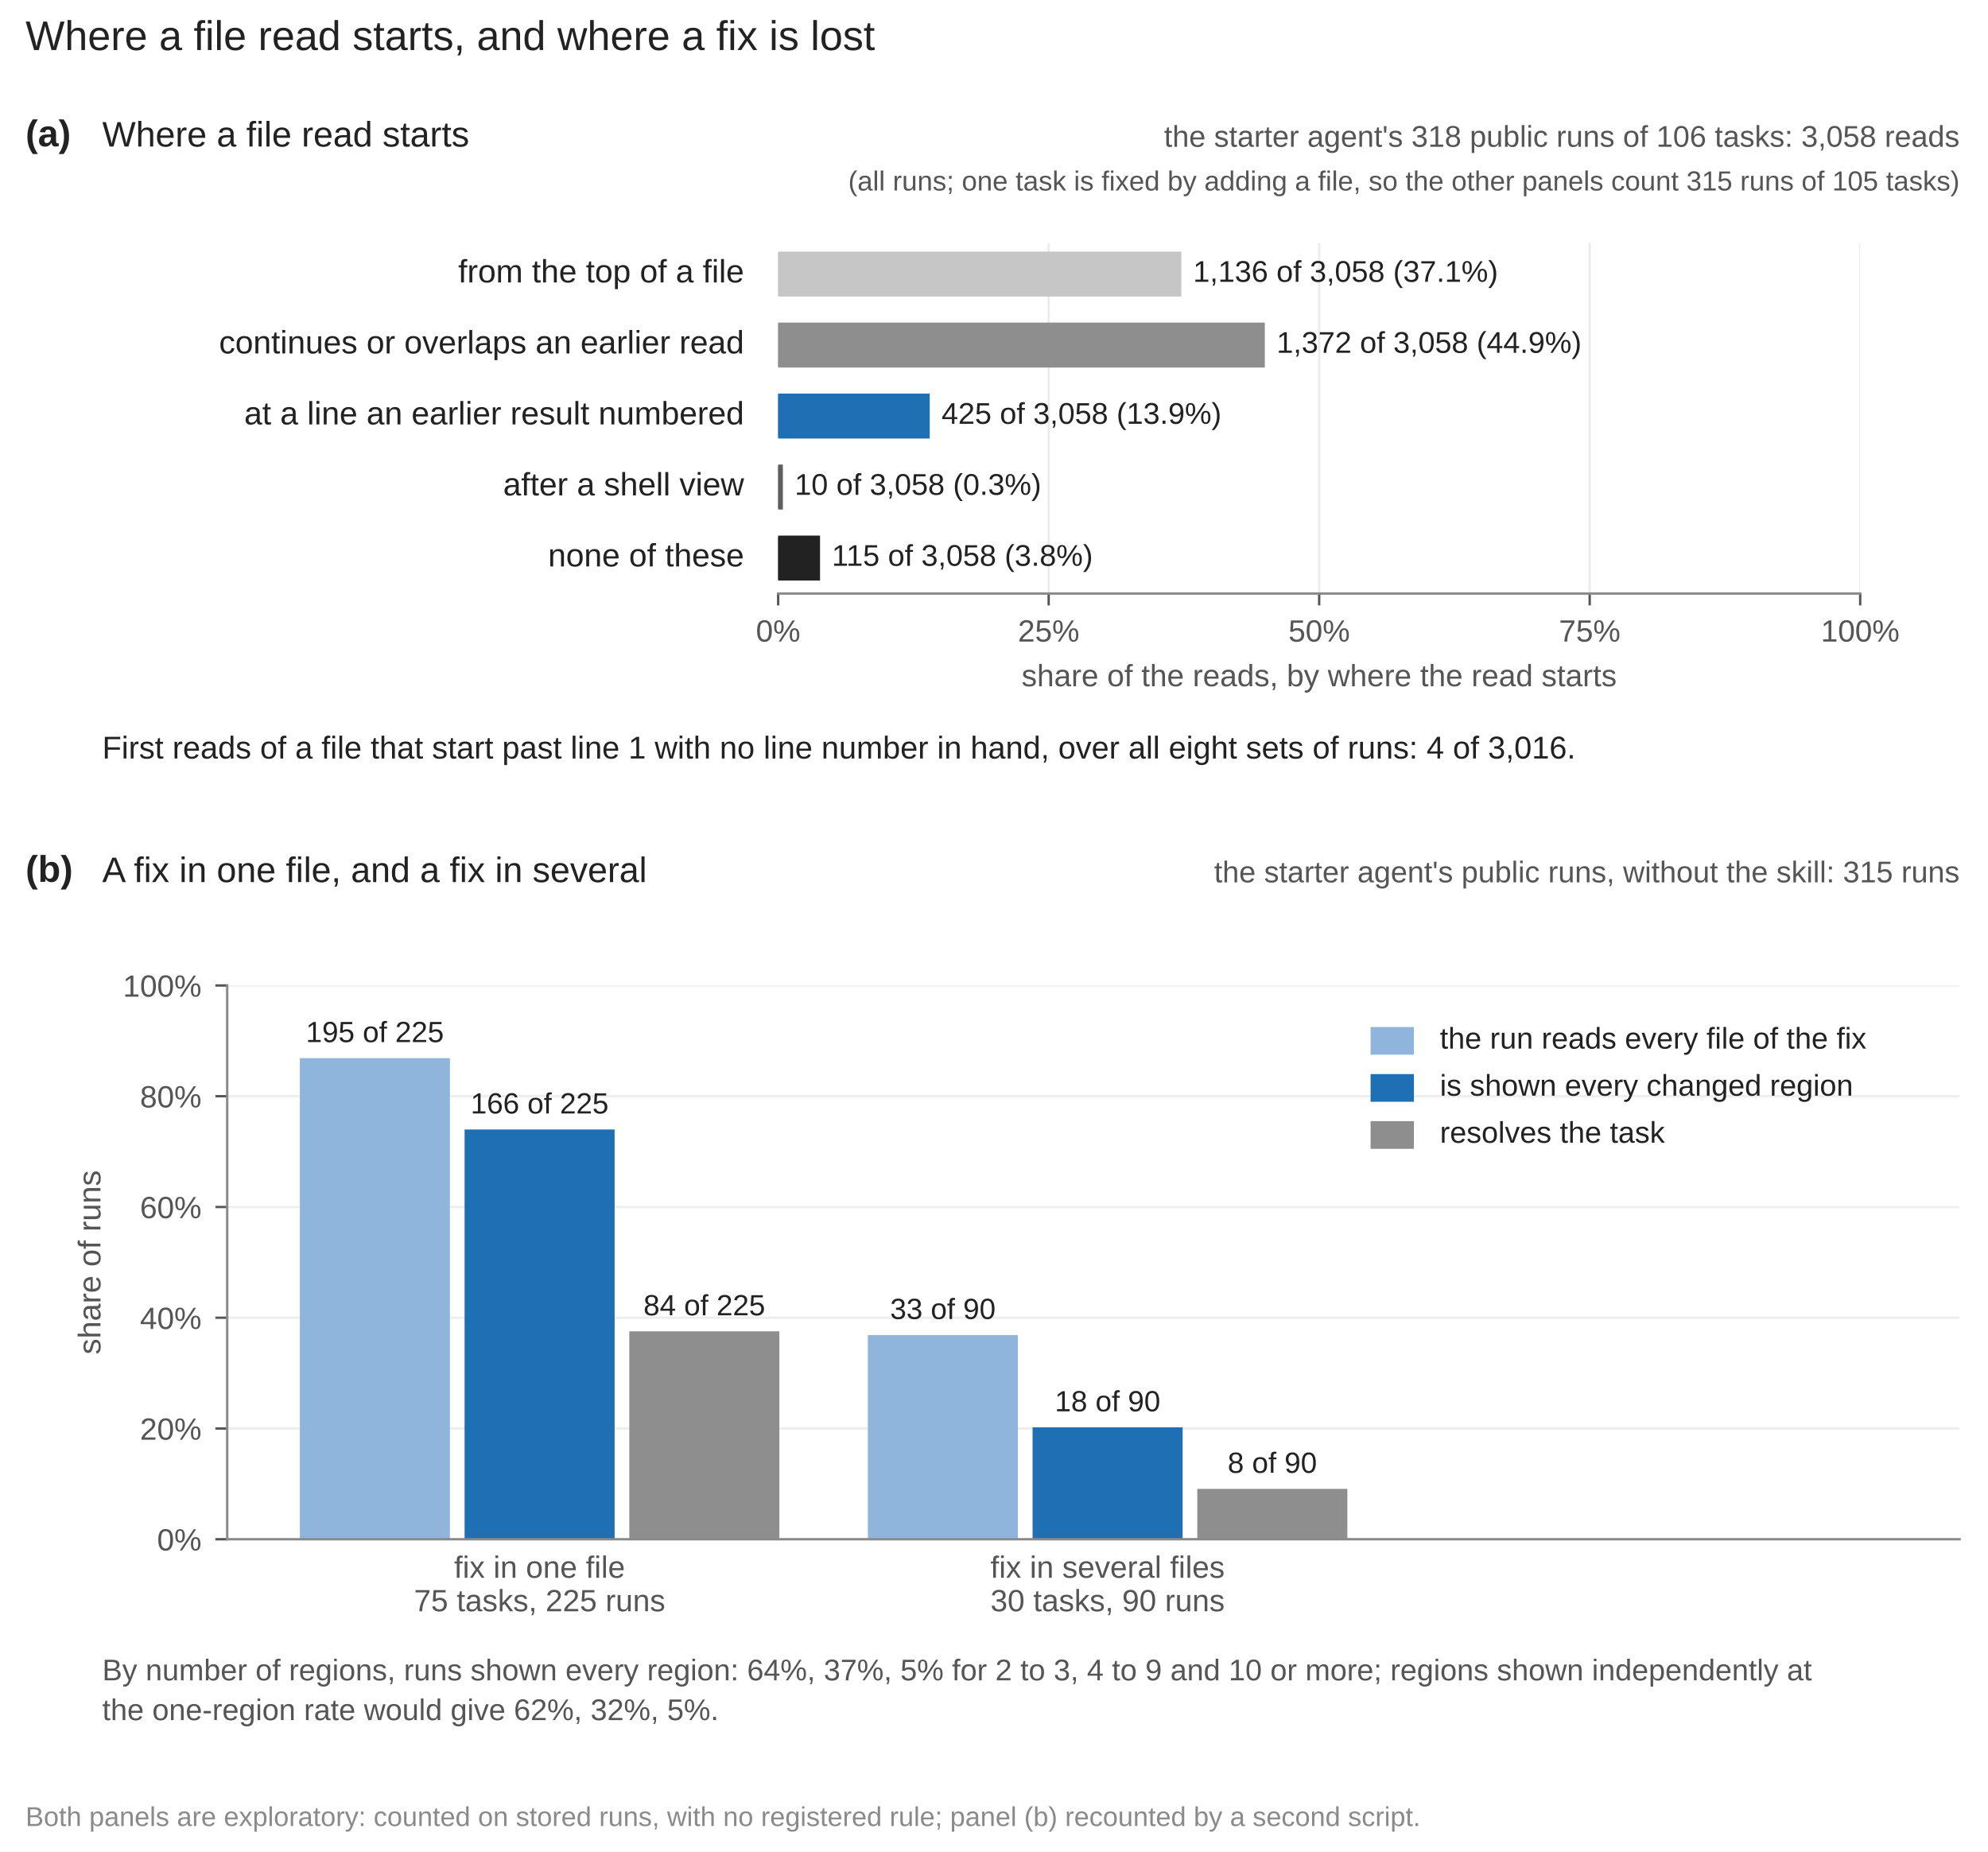
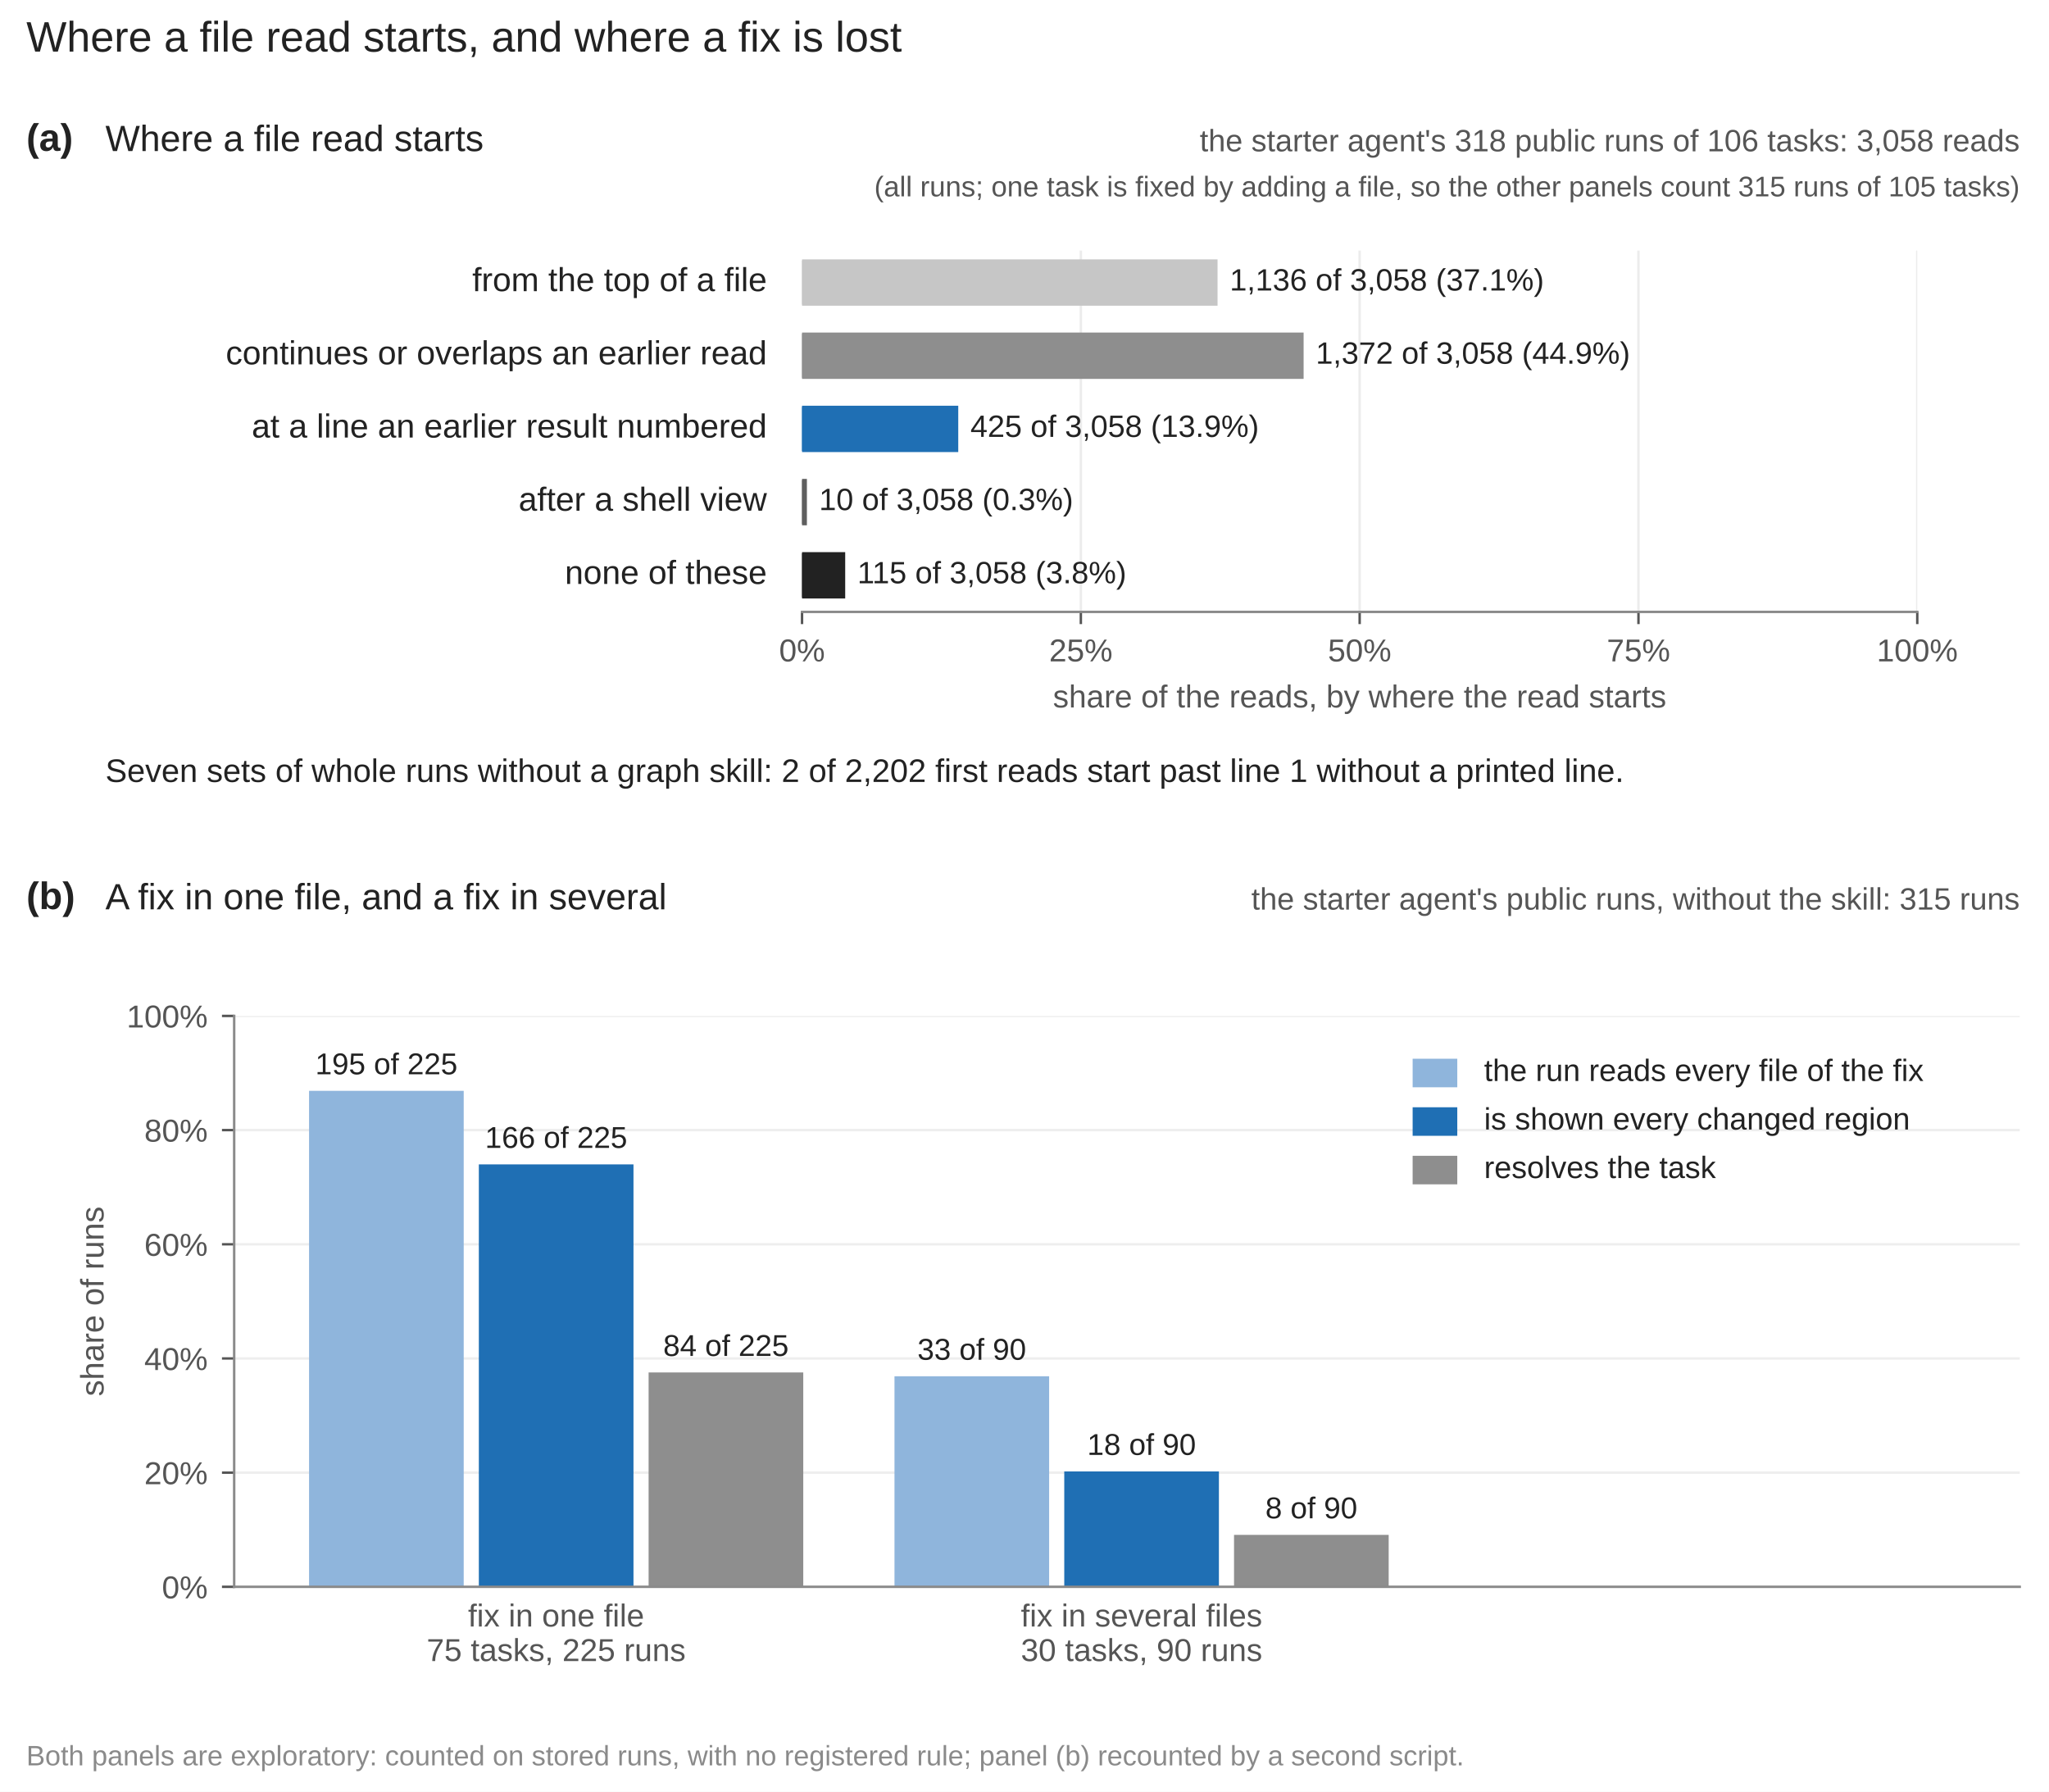
- <svg xmlns="http://www.w3.org/2000/svg" xmlns:xlink="http://www.w3.org/1999/xlink" width="504pt" height="469.44pt" viewBox="0 0 504 469.44" version="1.1">
+ <svg xmlns="http://www.w3.org/2000/svg" xmlns:xlink="http://www.w3.org/1999/xlink" width="504pt" height="440.64pt" viewBox="0 0 504 440.64" version="1.1">
  <defs>
    <style type="text/css">*{stroke-linejoin: round; stroke-linecap: butt}</style>
  </defs>
  <g id="figure_1">
    <g id="patch_1">
-       <path d="M 0 469.44  L 504 469.44  L 504 0  L 0 0  z " style="fill: #ffffff" />
+       <path d="M 0 440.64  L 504 440.64  L 504 0  L 0 0  z " style="fill: #ffffff" />
    </g>
    <g id="axes_1">
      <g id="text_1">
        <text style="font-size: 10.5px; font-family: 'Arial', 'Helvetica', 'DejaVu Sans', sans-serif; text-anchor: start; fill: #222222" x="6.48" y="12.684" transform="rotate(-0 6.48 12.68429)">Where a file read starts, and where a fix is lost</text>
      </g>
      <g id="text_2">
        <text style="font-weight: 700; font-size: 9.4px; font-family: 'Arial', 'Helvetica', 'DejaVu Sans', sans-serif; text-anchor: start; fill: #222222" x="6.48" y="37.083" transform="rotate(-0 6.48 37.08346)">(a)</text>
      </g>
      <g id="text_3">
        <text style="font-size: 9px; font-family: 'Arial', 'Helvetica', 'DejaVu Sans', sans-serif; text-anchor: start; fill: #222222" x="25.92" y="37.152" transform="rotate(-0 25.92 37.15225)">Where a file read starts</text>
      </g>
      <g id="text_4">
        <text style="font-size: 7.6px; font-family: 'Arial', 'Helvetica', 'DejaVu Sans', sans-serif; text-anchor: end; fill: #555555" x="496.8" y="37.213" transform="rotate(-0 496.8 37.21301)">the starter agent's 318 public runs of 106 tasks: 3,058 reads</text>
      </g>
      <g id="text_5">
        <text style="font-size: 7px; font-family: 'Arial', 'Helvetica', 'DejaVu Sans', sans-serif; text-anchor: end; fill: #555555" x="496.8" y="48.296" transform="rotate(-0 496.8 48.29619)">(all runs; one task is fixed by adding a file, so the other panels count 315 runs of 105 tasks)</text>
      </g>
      <g id="text_6">
        <text style="font-size: 8.2px; font-family: 'Arial', 'Helvetica', 'DejaVu Sans', sans-serif; text-anchor: end; fill: #222222" x="188.64" y="71.602" transform="rotate(-0 188.64 71.60207)">from the top of a file</text>
      </g>
      <g id="text_7">
        <text style="font-size: 8.2px; font-family: 'Arial', 'Helvetica', 'DejaVu Sans', sans-serif; text-anchor: end; fill: #222222" x="188.64" y="89.602" transform="rotate(-0 188.64 89.60207)">continues or overlaps an earlier read</text>
      </g>
      <g id="text_8">
        <text style="font-size: 8.2px; font-family: 'Arial', 'Helvetica', 'DejaVu Sans', sans-serif; text-anchor: end; fill: #222222" x="188.64" y="107.602" transform="rotate(-0 188.64 107.6021)">at a line an earlier result numbered</text>
      </g>
      <g id="text_9">
        <text style="font-size: 8.2px; font-family: 'Arial', 'Helvetica', 'DejaVu Sans', sans-serif; text-anchor: end; fill: #222222" x="188.64" y="125.602" transform="rotate(-0 188.64 125.6021)">after a shell view</text>
      </g>
      <g id="text_10">
        <text style="font-size: 8.2px; font-family: 'Arial', 'Helvetica', 'DejaVu Sans', sans-serif; text-anchor: end; fill: #222222" x="188.64" y="143.602" transform="rotate(-0 188.64 143.6021)">none of these</text>
      </g>
      <g id="text_11">
-         <text style="font-size: 8px; font-family: 'Arial', 'Helvetica', 'DejaVu Sans', sans-serif; text-anchor: start; fill: #222222" x="25.92" y="192.304" transform="rotate(-0 25.92 192.3042)">First reads of a file that start past line 1 with no line number in hand, over all eight sets of runs: 4 of 3,016.</text>
+         <text style="font-size: 8px; font-family: 'Arial', 'Helvetica', 'DejaVu Sans', sans-serif; text-anchor: start; fill: #222222" x="25.92" y="192.304" transform="rotate(-0 25.92 192.3042)">Seven sets of whole runs without a graph skill: 2 of 2,202 first reads start past line 1 without a printed line.</text>
      </g>
      <g id="text_12">
        <text style="font-weight: 700; font-size: 9.4px; font-family: 'Arial', 'Helvetica', 'DejaVu Sans', sans-serif; text-anchor: start; fill: #222222" x="6.48" y="223.563" transform="rotate(-0 6.48 223.5635)">(b)</text>
      </g>
      <g id="text_13">
        <text style="font-size: 9px; font-family: 'Arial', 'Helvetica', 'DejaVu Sans', sans-serif; text-anchor: start; fill: #222222" x="25.92" y="223.632" transform="rotate(-0 25.92 223.6322)">A fix in one file, and a fix in several</text>
      </g>
      <g id="text_14">
        <text style="font-size: 7.6px; font-family: 'Arial', 'Helvetica', 'DejaVu Sans', sans-serif; text-anchor: end; fill: #555555" x="496.8" y="223.693" transform="rotate(-0 496.8 223.693)">the starter agent's public runs, without the skill: 315 runs</text>
      </g>
      <g id="text_15">
-         <text style="font-size: 7.6px; font-family: 'Arial', 'Helvetica', 'DejaVu Sans', sans-serif; text-anchor: start; fill: #555555" x="25.92" y="426.013" transform="rotate(-0 25.92 426.013)">By number of regions, runs shown every region: 64%, 37%, 5% for 2 to 3, 4 to 9 and 10 or more; regions shown independently at</text>
-       </g>
-       <g id="text_16">
-         <text style="font-size: 7.6px; font-family: 'Arial', 'Helvetica', 'DejaVu Sans', sans-serif; text-anchor: start; fill: #555555" x="25.92" y="436.093" transform="rotate(-0 25.92 436.093)">the one-region rate would give 62%, 32%, 5%.</text>
-       </g>
-       <g id="text_17">
-         <text style="font-size: 6.9px; font-family: 'Arial', 'Helvetica', 'DejaVu Sans', sans-serif; text-anchor: start; fill: #8a8a8a" x="6.48" y="462.948" transform="rotate(-0 6.48 462.9478)">Both panels are exploratory: counted on stored runs, with no registered rule; panel (b) recounted by a second script.</text>
+         <text style="font-size: 6.9px; font-family: 'Arial', 'Helvetica', 'DejaVu Sans', sans-serif; text-anchor: start; fill: #8a8a8a" x="6.48" y="434.148" transform="rotate(-0 6.48 434.1478)">Both panels are exploratory: counted on stored runs, with no registered rule; panel (b) recounted by a second script.</text>
      </g>
    </g>
    <g id="axes_2">
      <g id="patch_2">
        <path d="M 197.28 150.48  L 471.6 150.48  L 471.6 60.48  L 197.28 60.48  L 197.28 150.48  z " style="fill: none" />
      </g>
      <g id="line2d_1">
-         <path d="M 265.86 61.92  L 265.86 150.48  " clip-path="url(#p1efde853f9)" style="fill: none; stroke: #ececec; stroke-width: 0.6; stroke-linecap: square" />
+         <path d="M 265.86 61.92  L 265.86 150.48  " clip-path="url(#p97f814073b)" style="fill: none; stroke: #ececec; stroke-width: 0.6; stroke-linecap: square" />
      </g>
      <g id="line2d_2">
-         <path d="M 334.44 61.92  L 334.44 150.48  " clip-path="url(#p1efde853f9)" style="fill: none; stroke: #ececec; stroke-width: 0.6; stroke-linecap: square" />
+         <path d="M 334.44 61.92  L 334.44 150.48  " clip-path="url(#p97f814073b)" style="fill: none; stroke: #ececec; stroke-width: 0.6; stroke-linecap: square" />
      </g>
      <g id="line2d_3">
-         <path d="M 403.02 61.92  L 403.02 150.48  " clip-path="url(#p1efde853f9)" style="fill: none; stroke: #ececec; stroke-width: 0.6; stroke-linecap: square" />
+         <path d="M 403.02 61.92  L 403.02 150.48  " clip-path="url(#p97f814073b)" style="fill: none; stroke: #ececec; stroke-width: 0.6; stroke-linecap: square" />
      </g>
      <g id="line2d_4">
-         <path d="M 471.6 61.92  L 471.6 150.48  " clip-path="url(#p1efde853f9)" style="fill: none; stroke: #ececec; stroke-width: 0.6; stroke-linecap: square" />
+         <path d="M 471.6 61.92  L 471.6 150.48  " clip-path="url(#p97f814073b)" style="fill: none; stroke: #ececec; stroke-width: 0.6; stroke-linecap: square" />
      </g>
      <g id="matplotlib.axis_1">
        <g id="xtick_1">
          <g id="line2d_5">
            <defs>
-               <path id="m814928b664" d="M 0 0  L 0 3  " style="stroke: #555555; stroke-width: 0.6" />
+               <path id="me9a25f62a5" d="M 0 0  L 0 3  " style="stroke: #555555; stroke-width: 0.6" />
            </defs>
            <g>
-               <use xlink:href="#m814928b664" x="197.28" y="150.48" style="fill: #555555; stroke: #555555; stroke-width: 0.6" />
-             </g>
-           </g>
-           <g id="text_18">
+               <use xlink:href="#me9a25f62a5" x="197.28" y="150.48" style="fill: #555555; stroke: #555555; stroke-width: 0.6" />
+             </g>
+           </g>
+           <g id="text_16">
            <text style="font-size: 7.8px; font-family: 'Arial', 'Helvetica', 'DejaVu Sans', sans-serif; text-anchor: middle; fill: #555555" x="197.28" y="162.659" transform="rotate(-0 197.28 162.6586)">0%</text>
          </g>
        </g>
        <g id="xtick_2">
          <g id="line2d_6">
            <g>
-               <use xlink:href="#m814928b664" x="265.86" y="150.48" style="fill: #555555; stroke: #555555; stroke-width: 0.6" />
-             </g>
-           </g>
-           <g id="text_19">
+               <use xlink:href="#me9a25f62a5" x="265.86" y="150.48" style="fill: #555555; stroke: #555555; stroke-width: 0.6" />
+             </g>
+           </g>
+           <g id="text_17">
            <text style="font-size: 7.8px; font-family: 'Arial', 'Helvetica', 'DejaVu Sans', sans-serif; text-anchor: middle; fill: #555555" x="265.86" y="162.659" transform="rotate(-0 265.86 162.6586)">25%</text>
          </g>
        </g>
        <g id="xtick_3">
          <g id="line2d_7">
            <g>
-               <use xlink:href="#m814928b664" x="334.44" y="150.48" style="fill: #555555; stroke: #555555; stroke-width: 0.6" />
-             </g>
-           </g>
-           <g id="text_20">
+               <use xlink:href="#me9a25f62a5" x="334.44" y="150.48" style="fill: #555555; stroke: #555555; stroke-width: 0.6" />
+             </g>
+           </g>
+           <g id="text_18">
            <text style="font-size: 7.8px; font-family: 'Arial', 'Helvetica', 'DejaVu Sans', sans-serif; text-anchor: middle; fill: #555555" x="334.44" y="162.659" transform="rotate(-0 334.44 162.6586)">50%</text>
          </g>
        </g>
        <g id="xtick_4">
          <g id="line2d_8">
            <g>
-               <use xlink:href="#m814928b664" x="403.02" y="150.48" style="fill: #555555; stroke: #555555; stroke-width: 0.6" />
-             </g>
-           </g>
-           <g id="text_21">
+               <use xlink:href="#me9a25f62a5" x="403.02" y="150.48" style="fill: #555555; stroke: #555555; stroke-width: 0.6" />
+             </g>
+           </g>
+           <g id="text_19">
            <text style="font-size: 7.8px; font-family: 'Arial', 'Helvetica', 'DejaVu Sans', sans-serif; text-anchor: middle; fill: #555555" x="403.02" y="162.659" transform="rotate(-0 403.02 162.6586)">75%</text>
          </g>
        </g>
        <g id="xtick_5">
          <g id="line2d_9">
            <g>
-               <use xlink:href="#m814928b664" x="471.6" y="150.48" style="fill: #555555; stroke: #555555; stroke-width: 0.6" />
-             </g>
-           </g>
-           <g id="text_22">
+               <use xlink:href="#me9a25f62a5" x="471.6" y="150.48" style="fill: #555555; stroke: #555555; stroke-width: 0.6" />
+             </g>
+           </g>
+           <g id="text_20">
            <text style="font-size: 7.8px; font-family: 'Arial', 'Helvetica', 'DejaVu Sans', sans-serif; text-anchor: middle; fill: #555555" x="471.6" y="162.659" transform="rotate(-0 471.6 162.6586)">100%</text>
          </g>
        </g>
-         <g id="text_23">
+         <g id="text_21">
          <text style="font-size: 7.8px; font-family: 'Arial', 'Helvetica', 'DejaVu Sans', sans-serif; text-anchor: middle; fill: #555555" x="334.44" y="173.979" transform="rotate(-0 334.44 173.9787)">share of the reads, by where the read starts</text>
        </g>
      </g>
      <g id="matplotlib.axis_2" />
      <g id="patch_3">
-         <path d="M 197.28 64.08  L 299.186 64.08  L 299.186 74.88  L 197.28 74.88  z " clip-path="url(#p1efde853f9)" style="fill: #c6c6c6; stroke: #c6c6c6; stroke-width: 0.6; stroke-linejoin: miter" />
+         <path d="M 197.28 64.08  L 299.186 64.08  L 299.186 74.88  L 197.28 74.88  z " clip-path="url(#p97f814073b)" style="fill: #c6c6c6; stroke: #c6c6c6; stroke-width: 0.6; stroke-linejoin: miter" />
      </g>
      <g id="patch_4">
-         <path d="M 197.28 82.08  L 320.356 82.08  L 320.356 92.88  L 197.28 92.88  z " clip-path="url(#p1efde853f9)" style="fill: #8e8e8e; stroke: #8e8e8e; stroke-width: 0.6; stroke-linejoin: miter" />
+         <path d="M 197.28 82.08  L 320.356 82.08  L 320.356 92.88  L 197.28 92.88  z " clip-path="url(#p97f814073b)" style="fill: #8e8e8e; stroke: #8e8e8e; stroke-width: 0.6; stroke-linejoin: miter" />
      </g>
      <g id="patch_5">
-         <path d="M 197.28 100.08  L 235.405 100.08  L 235.405 110.88  L 197.28 110.88  z " clip-path="url(#p1efde853f9)" style="fill: #1f6fb4; stroke: #1f6fb4; stroke-width: 0.6; stroke-linejoin: miter" />
+         <path d="M 197.28 100.08  L 235.405 100.08  L 235.405 110.88  L 197.28 110.88  z " clip-path="url(#p97f814073b)" style="fill: #1f6fb4; stroke: #1f6fb4; stroke-width: 0.6; stroke-linejoin: miter" />
      </g>
      <g id="patch_6">
-         <path d="M 197.28 118.08  L 198.177 118.08  L 198.177 128.88  L 197.28 128.88  z " clip-path="url(#p1efde853f9)" style="fill: #5f5f5f; stroke: #5f5f5f; stroke-width: 0.6; stroke-linejoin: miter" />
+         <path d="M 197.28 118.08  L 198.177 118.08  L 198.177 128.88  L 197.28 128.88  z " clip-path="url(#p97f814073b)" style="fill: #5f5f5f; stroke: #5f5f5f; stroke-width: 0.6; stroke-linejoin: miter" />
      </g>
      <g id="patch_7">
-         <path d="M 197.28 136.08  L 207.596 136.08  L 207.596 146.88  L 197.28 146.88  z " clip-path="url(#p1efde853f9)" style="fill: #222222; stroke: #222222; stroke-width: 0.6; stroke-linejoin: miter" />
+         <path d="M 197.28 136.08  L 207.596 136.08  L 207.596 146.88  L 197.28 146.88  z " clip-path="url(#p97f814073b)" style="fill: #222222; stroke: #222222; stroke-width: 0.6; stroke-linejoin: miter" />
      </g>
      <g id="patch_8">
        <path d="M 197.28 150.48  L 471.6 150.48  " style="fill: none; stroke: #8a8a8a; stroke-width: 0.6; stroke-linejoin: miter; stroke-linecap: square" />
      </g>
+       <g id="text_22">
+         <text style="font-size: 7.6px; font-family: 'Arial', 'Helvetica', 'DejaVu Sans', sans-serif; text-anchor: start; fill: #222222" x="302.478" y="71.447" transform="rotate(-0 302.4775 71.44672)">1,136 of 3,058 (37.1%)</text>
+       </g>
+       <g id="text_23">
+         <text style="font-size: 7.6px; font-family: 'Arial', 'Helvetica', 'DejaVu Sans', sans-serif; text-anchor: start; fill: #222222" x="323.648" y="89.447" transform="rotate(-0 323.648 89.44672)">1,372 of 3,058 (44.9%)</text>
+       </g>
      <g id="text_24">
-         <text style="font-size: 7.6px; font-family: 'Arial', 'Helvetica', 'DejaVu Sans', sans-serif; text-anchor: start; fill: #222222" x="302.478" y="71.447" transform="rotate(-0 302.4775 71.44672)">1,136 of 3,058 (37.1%)</text>
+         <text style="font-size: 7.6px; font-family: 'Arial', 'Helvetica', 'DejaVu Sans', sans-serif; text-anchor: start; fill: #222222" x="238.697" y="107.447" transform="rotate(-0 238.6968 107.4467)">425 of 3,058 (13.9%)</text>
      </g>
      <g id="text_25">
-         <text style="font-size: 7.6px; font-family: 'Arial', 'Helvetica', 'DejaVu Sans', sans-serif; text-anchor: start; fill: #222222" x="323.648" y="89.447" transform="rotate(-0 323.648 89.44672)">1,372 of 3,058 (44.9%)</text>
+         <text style="font-size: 7.6px; font-family: 'Arial', 'Helvetica', 'DejaVu Sans', sans-serif; text-anchor: start; fill: #222222" x="201.469" y="125.447" transform="rotate(-0 201.4689 125.4467)">10 of 3,058 (0.3%)</text>
      </g>
      <g id="text_26">
-         <text style="font-size: 7.6px; font-family: 'Arial', 'Helvetica', 'DejaVu Sans', sans-serif; text-anchor: start; fill: #222222" x="238.697" y="107.447" transform="rotate(-0 238.6968 107.4467)">425 of 3,058 (13.9%)</text>
-       </g>
-       <g id="text_27">
-         <text style="font-size: 7.6px; font-family: 'Arial', 'Helvetica', 'DejaVu Sans', sans-serif; text-anchor: start; fill: #222222" x="201.469" y="125.447" transform="rotate(-0 201.4689 125.4467)">10 of 3,058 (0.3%)</text>
-       </g>
-       <g id="text_28">
        <text style="font-size: 7.6px; font-family: 'Arial', 'Helvetica', 'DejaVu Sans', sans-serif; text-anchor: start; fill: #222222" x="210.888" y="143.447" transform="rotate(-0 210.888 143.4467)">115 of 3,058 (3.8%)</text>
      </g>
    </g>
    <g id="axes_3">
      <g id="patch_9">
        <path d="M 57.6 390.24  L 496.8 390.24  L 496.8 249.84  L 57.6 249.84  L 57.6 390.24  z " style="fill: none" />
      </g>
      <g id="matplotlib.axis_3">
        <g id="xtick_6">
          <g id="line2d_10" />
-           <g id="text_29">
+           <g id="text_27">
            <text style="font-size: 7.8px; font-family: 'Arial', 'Helvetica', 'DejaVu Sans', sans-serif; fill: #555555" transform="translate(115.1227 400.0032)">fix in one file</text>
            <text style="font-size: 7.8px; font-family: 'Arial', 'Helvetica', 'DejaVu Sans', sans-serif; fill: #555555" transform="translate(104.934 408.4926)">75 tasks, 225 runs</text>
          </g>
        </g>
        <g id="xtick_7">
          <g id="line2d_11" />
-           <g id="text_30">
+           <g id="text_28">
            <text style="font-size: 7.8px; font-family: 'Arial', 'Helvetica', 'DejaVu Sans', sans-serif; fill: #555555" transform="translate(251.1076 400.0032)">fix in several files</text>
            <text style="font-size: 7.8px; font-family: 'Arial', 'Helvetica', 'DejaVu Sans', sans-serif; fill: #555555" transform="translate(251.1027 408.4926)">30 tasks, 90 runs</text>
          </g>
        </g>
      </g>
      <g id="matplotlib.axis_4">
        <g id="ytick_1">
          <g id="line2d_12">
-             <path d="M 57.6 390.24  L 496.8 390.24  " clip-path="url(#p673191034b)" style="fill: none; stroke: #eeeeee; stroke-width: 0.6; stroke-linecap: square" />
+             <path d="M 57.6 390.24  L 496.8 390.24  " clip-path="url(#p8d60a68649)" style="fill: none; stroke: #eeeeee; stroke-width: 0.6; stroke-linecap: square" />
          </g>
          <g id="line2d_13">
            <defs>
-               <path id="ma9a0068a59" d="M 0 0  L -3 0  " style="stroke: #555555; stroke-width: 0.6" />
+               <path id="m458a6ede56" d="M 0 0  L -3 0  " style="stroke: #555555; stroke-width: 0.6" />
            </defs>
            <g>
-               <use xlink:href="#ma9a0068a59" x="57.6" y="390.24" style="fill: #555555; stroke: #555555; stroke-width: 0.6" />
-             </g>
-           </g>
-           <g id="text_31">
+               <use xlink:href="#m458a6ede56" x="57.6" y="390.24" style="fill: #555555; stroke: #555555; stroke-width: 0.6" />
+             </g>
+           </g>
+           <g id="text_29">
            <text style="font-size: 7.8px; font-family: 'Arial', 'Helvetica', 'DejaVu Sans', sans-serif; text-anchor: end; fill: #555555" x="51.1" y="393.079" transform="rotate(-0 51.1 393.0793)">0%</text>
          </g>
        </g>
        <g id="ytick_2">
          <g id="line2d_14">
-             <path d="M 57.6 362.16  L 496.8 362.16  " clip-path="url(#p673191034b)" style="fill: none; stroke: #eeeeee; stroke-width: 0.6; stroke-linecap: square" />
+             <path d="M 57.6 362.16  L 496.8 362.16  " clip-path="url(#p8d60a68649)" style="fill: none; stroke: #eeeeee; stroke-width: 0.6; stroke-linecap: square" />
          </g>
          <g id="line2d_15">
            <g>
-               <use xlink:href="#ma9a0068a59" x="57.6" y="362.16" style="fill: #555555; stroke: #555555; stroke-width: 0.6" />
-             </g>
-           </g>
-           <g id="text_32">
+               <use xlink:href="#m458a6ede56" x="57.6" y="362.16" style="fill: #555555; stroke: #555555; stroke-width: 0.6" />
+             </g>
+           </g>
+           <g id="text_30">
            <text style="font-size: 7.8px; font-family: 'Arial', 'Helvetica', 'DejaVu Sans', sans-serif; text-anchor: end; fill: #555555" x="51.1" y="364.999" transform="rotate(-0 51.1 364.9993)">20%</text>
          </g>
        </g>
        <g id="ytick_3">
          <g id="line2d_16">
-             <path d="M 57.6 334.08  L 496.8 334.08  " clip-path="url(#p673191034b)" style="fill: none; stroke: #eeeeee; stroke-width: 0.6; stroke-linecap: square" />
+             <path d="M 57.6 334.08  L 496.8 334.08  " clip-path="url(#p8d60a68649)" style="fill: none; stroke: #eeeeee; stroke-width: 0.6; stroke-linecap: square" />
          </g>
          <g id="line2d_17">
            <g>
-               <use xlink:href="#ma9a0068a59" x="57.6" y="334.08" style="fill: #555555; stroke: #555555; stroke-width: 0.6" />
-             </g>
-           </g>
-           <g id="text_33">
+               <use xlink:href="#m458a6ede56" x="57.6" y="334.08" style="fill: #555555; stroke: #555555; stroke-width: 0.6" />
+             </g>
+           </g>
+           <g id="text_31">
            <text style="font-size: 7.8px; font-family: 'Arial', 'Helvetica', 'DejaVu Sans', sans-serif; text-anchor: end; fill: #555555" x="51.1" y="336.919" transform="rotate(-0 51.1 336.9193)">40%</text>
          </g>
        </g>
        <g id="ytick_4">
          <g id="line2d_18">
-             <path d="M 57.6 306  L 496.8 306  " clip-path="url(#p673191034b)" style="fill: none; stroke: #eeeeee; stroke-width: 0.6; stroke-linecap: square" />
+             <path d="M 57.6 306  L 496.8 306  " clip-path="url(#p8d60a68649)" style="fill: none; stroke: #eeeeee; stroke-width: 0.6; stroke-linecap: square" />
          </g>
          <g id="line2d_19">
            <g>
-               <use xlink:href="#ma9a0068a59" x="57.6" y="306" style="fill: #555555; stroke: #555555; stroke-width: 0.6" />
-             </g>
-           </g>
-           <g id="text_34">
+               <use xlink:href="#m458a6ede56" x="57.6" y="306" style="fill: #555555; stroke: #555555; stroke-width: 0.6" />
+             </g>
+           </g>
+           <g id="text_32">
            <text style="font-size: 7.8px; font-family: 'Arial', 'Helvetica', 'DejaVu Sans', sans-serif; text-anchor: end; fill: #555555" x="51.1" y="308.839" transform="rotate(-0 51.1 308.8393)">60%</text>
          </g>
        </g>
        <g id="ytick_5">
          <g id="line2d_20">
-             <path d="M 57.6 277.92  L 496.8 277.92  " clip-path="url(#p673191034b)" style="fill: none; stroke: #eeeeee; stroke-width: 0.6; stroke-linecap: square" />
+             <path d="M 57.6 277.92  L 496.8 277.92  " clip-path="url(#p8d60a68649)" style="fill: none; stroke: #eeeeee; stroke-width: 0.6; stroke-linecap: square" />
          </g>
          <g id="line2d_21">
            <g>
-               <use xlink:href="#ma9a0068a59" x="57.6" y="277.92" style="fill: #555555; stroke: #555555; stroke-width: 0.6" />
-             </g>
-           </g>
-           <g id="text_35">
+               <use xlink:href="#m458a6ede56" x="57.6" y="277.92" style="fill: #555555; stroke: #555555; stroke-width: 0.6" />
+             </g>
+           </g>
+           <g id="text_33">
            <text style="font-size: 7.8px; font-family: 'Arial', 'Helvetica', 'DejaVu Sans', sans-serif; text-anchor: end; fill: #555555" x="51.1" y="280.759" transform="rotate(-0 51.1 280.7593)">80%</text>
          </g>
        </g>
        <g id="ytick_6">
          <g id="line2d_22">
-             <path d="M 57.6 249.84  L 496.8 249.84  " clip-path="url(#p673191034b)" style="fill: none; stroke: #eeeeee; stroke-width: 0.6; stroke-linecap: square" />
+             <path d="M 57.6 249.84  L 496.8 249.84  " clip-path="url(#p8d60a68649)" style="fill: none; stroke: #eeeeee; stroke-width: 0.6; stroke-linecap: square" />
          </g>
          <g id="line2d_23">
            <g>
-               <use xlink:href="#ma9a0068a59" x="57.6" y="249.84" style="fill: #555555; stroke: #555555; stroke-width: 0.6" />
-             </g>
-           </g>
-           <g id="text_36">
+               <use xlink:href="#m458a6ede56" x="57.6" y="249.84" style="fill: #555555; stroke: #555555; stroke-width: 0.6" />
+             </g>
+           </g>
+           <g id="text_34">
            <text style="font-size: 7.8px; font-family: 'Arial', 'Helvetica', 'DejaVu Sans', sans-serif; text-anchor: end; fill: #555555" x="51.1" y="252.679" transform="rotate(-0 51.1 252.6793)">100%</text>
          </g>
        </g>
-         <g id="text_37">
+         <g id="text_35">
          <text style="font-size: 8px; font-family: 'Arial', 'Helvetica', 'DejaVu Sans', sans-serif; text-anchor: middle; fill: #555555" x="25.468" y="320.04" transform="rotate(-90 25.46791 320.04)">share of runs</text>
        </g>
      </g>
      <g id="patch_10">
-         <path d="M 76.32 390.24  L 113.76 390.24  L 113.76 268.56  L 76.32 268.56  z " clip-path="url(#p673191034b)" style="fill: #8fb5dc; stroke: #8fb5dc; stroke-width: 0.6; stroke-linejoin: miter" />
+         <path d="M 76.32 390.24  L 113.76 390.24  L 113.76 268.56  L 76.32 268.56  z " clip-path="url(#p8d60a68649)" style="fill: #8fb5dc; stroke: #8fb5dc; stroke-width: 0.6; stroke-linejoin: miter" />
      </g>
      <g id="patch_11">
-         <path d="M 118.08 390.24  L 155.52 390.24  L 155.52 286.656  L 118.08 286.656  z " clip-path="url(#p673191034b)" style="fill: #1f6fb4; stroke: #1f6fb4; stroke-width: 0.6; stroke-linejoin: miter" />
+         <path d="M 118.08 390.24  L 155.52 390.24  L 155.52 286.656  L 118.08 286.656  z " clip-path="url(#p8d60a68649)" style="fill: #1f6fb4; stroke: #1f6fb4; stroke-width: 0.6; stroke-linejoin: miter" />
      </g>
      <g id="patch_12">
-         <path d="M 159.84 390.24  L 197.28 390.24  L 197.28 337.824  L 159.84 337.824  z " clip-path="url(#p673191034b)" style="fill: #8e8e8e; stroke: #8e8e8e; stroke-width: 0.6; stroke-linejoin: miter" />
+         <path d="M 159.84 390.24  L 197.28 390.24  L 197.28 337.824  L 159.84 337.824  z " clip-path="url(#p8d60a68649)" style="fill: #8e8e8e; stroke: #8e8e8e; stroke-width: 0.6; stroke-linejoin: miter" />
      </g>
      <g id="patch_13">
-         <path d="M 220.32 390.24  L 257.76 390.24  L 257.76 338.76  L 220.32 338.76  z " clip-path="url(#p673191034b)" style="fill: #8fb5dc; stroke: #8fb5dc; stroke-width: 0.6; stroke-linejoin: miter" />
+         <path d="M 220.32 390.24  L 257.76 390.24  L 257.76 338.76  L 220.32 338.76  z " clip-path="url(#p8d60a68649)" style="fill: #8fb5dc; stroke: #8fb5dc; stroke-width: 0.6; stroke-linejoin: miter" />
      </g>
      <g id="patch_14">
-         <path d="M 262.08 390.24  L 299.52 390.24  L 299.52 362.16  L 262.08 362.16  z " clip-path="url(#p673191034b)" style="fill: #1f6fb4; stroke: #1f6fb4; stroke-width: 0.6; stroke-linejoin: miter" />
+         <path d="M 262.08 390.24  L 299.52 390.24  L 299.52 362.16  L 262.08 362.16  z " clip-path="url(#p8d60a68649)" style="fill: #1f6fb4; stroke: #1f6fb4; stroke-width: 0.6; stroke-linejoin: miter" />
      </g>
      <g id="patch_15">
-         <path d="M 303.84 390.24  L 341.28 390.24  L 341.28 377.76  L 303.84 377.76  z " clip-path="url(#p673191034b)" style="fill: #8e8e8e; stroke: #8e8e8e; stroke-width: 0.6; stroke-linejoin: miter" />
+         <path d="M 303.84 390.24  L 341.28 390.24  L 341.28 377.76  L 303.84 377.76  z " clip-path="url(#p8d60a68649)" style="fill: #8e8e8e; stroke: #8e8e8e; stroke-width: 0.6; stroke-linejoin: miter" />
      </g>
      <g id="patch_16">
        <path d="M 57.6 390.24  L 57.6 249.84  " style="fill: none; stroke: #8a8a8a; stroke-width: 0.6; stroke-linejoin: miter; stroke-linecap: square" />
      </g>
      <g id="patch_17">
        <path d="M 57.6 390.24  L 496.8 390.24  " style="fill: none; stroke: #8a8a8a; stroke-width: 0.6; stroke-linejoin: miter; stroke-linecap: square" />
      </g>
+       <g id="text_36">
+         <text style="font-size: 7.4px; font-family: 'Arial', 'Helvetica', 'DejaVu Sans', sans-serif; text-anchor: middle; fill: #222222" x="95.04" y="264.195" transform="rotate(-0 95.04 264.1947)">195 of 225</text>
+       </g>
+       <g id="text_37">
+         <text style="font-size: 7.4px; font-family: 'Arial', 'Helvetica', 'DejaVu Sans', sans-serif; text-anchor: middle; fill: #222222" x="136.8" y="282.291" transform="rotate(-0 136.8 282.2907)">166 of 225</text>
+       </g>
      <g id="text_38">
-         <text style="font-size: 7.4px; font-family: 'Arial', 'Helvetica', 'DejaVu Sans', sans-serif; text-anchor: middle; fill: #222222" x="95.04" y="264.195" transform="rotate(-0 95.04 264.1947)">195 of 225</text>
+         <text style="font-size: 7.4px; font-family: 'Arial', 'Helvetica', 'DejaVu Sans', sans-serif; text-anchor: middle; fill: #222222" x="178.56" y="333.459" transform="rotate(-0 178.56 333.4587)">84 of 225</text>
      </g>
      <g id="text_39">
-         <text style="font-size: 7.4px; font-family: 'Arial', 'Helvetica', 'DejaVu Sans', sans-serif; text-anchor: middle; fill: #222222" x="136.8" y="282.291" transform="rotate(-0 136.8 282.2907)">166 of 225</text>
+         <text style="font-size: 7.4px; font-family: 'Arial', 'Helvetica', 'DejaVu Sans', sans-serif; text-anchor: middle; fill: #222222" x="239.04" y="334.395" transform="rotate(-0 239.04 334.3947)">33 of 90</text>
      </g>
      <g id="text_40">
-         <text style="font-size: 7.4px; font-family: 'Arial', 'Helvetica', 'DejaVu Sans', sans-serif; text-anchor: middle; fill: #222222" x="178.56" y="333.459" transform="rotate(-0 178.56 333.4587)">84 of 225</text>
+         <text style="font-size: 7.4px; font-family: 'Arial', 'Helvetica', 'DejaVu Sans', sans-serif; text-anchor: middle; fill: #222222" x="280.8" y="357.795" transform="rotate(-0 280.8 357.7947)">18 of 90</text>
      </g>
      <g id="text_41">
-         <text style="font-size: 7.4px; font-family: 'Arial', 'Helvetica', 'DejaVu Sans', sans-serif; text-anchor: middle; fill: #222222" x="239.04" y="334.395" transform="rotate(-0 239.04 334.3947)">33 of 90</text>
+         <text style="font-size: 7.4px; font-family: 'Arial', 'Helvetica', 'DejaVu Sans', sans-serif; text-anchor: middle; fill: #222222" x="322.56" y="373.395" transform="rotate(-0 322.56 373.3947)">8 of 90</text>
+       </g>
+       <g id="patch_18">
+         <path d="M 347.472 267.39  L 358.452 267.39  L 358.452 260.37  L 347.472 260.37  z " clip-path="url(#p8d60a68649)" style="fill: #8fb5dc" />
      </g>
      <g id="text_42">
-         <text style="font-size: 7.4px; font-family: 'Arial', 'Helvetica', 'DejaVu Sans', sans-serif; text-anchor: middle; fill: #222222" x="280.8" y="357.795" transform="rotate(-0 280.8 357.7947)">18 of 90</text>
+         <text style="font-size: 7.6px; font-family: 'Arial', 'Helvetica', 'DejaVu Sans', sans-serif; text-anchor: start; fill: #222222" x="365.04" y="265.847" transform="rotate(-0 365.04 265.8467)">the run reads every file of the fix</text>
+       </g>
+       <g id="patch_19">
+         <path d="M 347.472 279.324  L 358.452 279.324  L 358.452 272.304  L 347.472 272.304  z " clip-path="url(#p8d60a68649)" style="fill: #1f6fb4" />
      </g>
      <g id="text_43">
-         <text style="font-size: 7.4px; font-family: 'Arial', 'Helvetica', 'DejaVu Sans', sans-serif; text-anchor: middle; fill: #222222" x="322.56" y="373.395" transform="rotate(-0 322.56 373.3947)">8 of 90</text>
-       </g>
-       <g id="patch_18">
-         <path d="M 347.472 267.39  L 358.452 267.39  L 358.452 260.37  L 347.472 260.37  z " clip-path="url(#p673191034b)" style="fill: #8fb5dc" />
+         <text style="font-size: 7.6px; font-family: 'Arial', 'Helvetica', 'DejaVu Sans', sans-serif; text-anchor: start; fill: #222222" x="365.04" y="277.781" transform="rotate(-0 365.04 277.7807)">is shown every changed region</text>
+       </g>
+       <g id="patch_20">
+         <path d="M 347.472 291.258  L 358.452 291.258  L 358.452 284.238  L 347.472 284.238  z " clip-path="url(#p8d60a68649)" style="fill: #8e8e8e" />
      </g>
      <g id="text_44">
-         <text style="font-size: 7.6px; font-family: 'Arial', 'Helvetica', 'DejaVu Sans', sans-serif; text-anchor: start; fill: #222222" x="365.04" y="265.847" transform="rotate(-0 365.04 265.8467)">the run reads every file of the fix</text>
-       </g>
-       <g id="patch_19">
-         <path d="M 347.472 279.324  L 358.452 279.324  L 358.452 272.304  L 347.472 272.304  z " clip-path="url(#p673191034b)" style="fill: #1f6fb4" />
-       </g>
-       <g id="text_45">
-         <text style="font-size: 7.6px; font-family: 'Arial', 'Helvetica', 'DejaVu Sans', sans-serif; text-anchor: start; fill: #222222" x="365.04" y="277.781" transform="rotate(-0 365.04 277.7807)">is shown every changed region</text>
-       </g>
-       <g id="patch_20">
-         <path d="M 347.472 291.258  L 358.452 291.258  L 358.452 284.238  L 347.472 284.238  z " clip-path="url(#p673191034b)" style="fill: #8e8e8e" />
-       </g>
-       <g id="text_46">
        <text style="font-size: 7.6px; font-family: 'Arial', 'Helvetica', 'DejaVu Sans', sans-serif; text-anchor: start; fill: #222222" x="365.04" y="289.715" transform="rotate(-0 365.04 289.7148)">resolves the task</text>
      </g>
    </g>
  </g>
  <defs>
-     <clipPath id="p1efde853f9">
+     <clipPath id="p97f814073b">
      <rect x="197.28" y="60.48" width="274.32" height="90" />
    </clipPath>
-     <clipPath id="p673191034b">
+     <clipPath id="p8d60a68649">
      <rect x="57.6" y="249.84" width="439.2" height="140.4" />
    </clipPath>
  </defs>
</svg>
